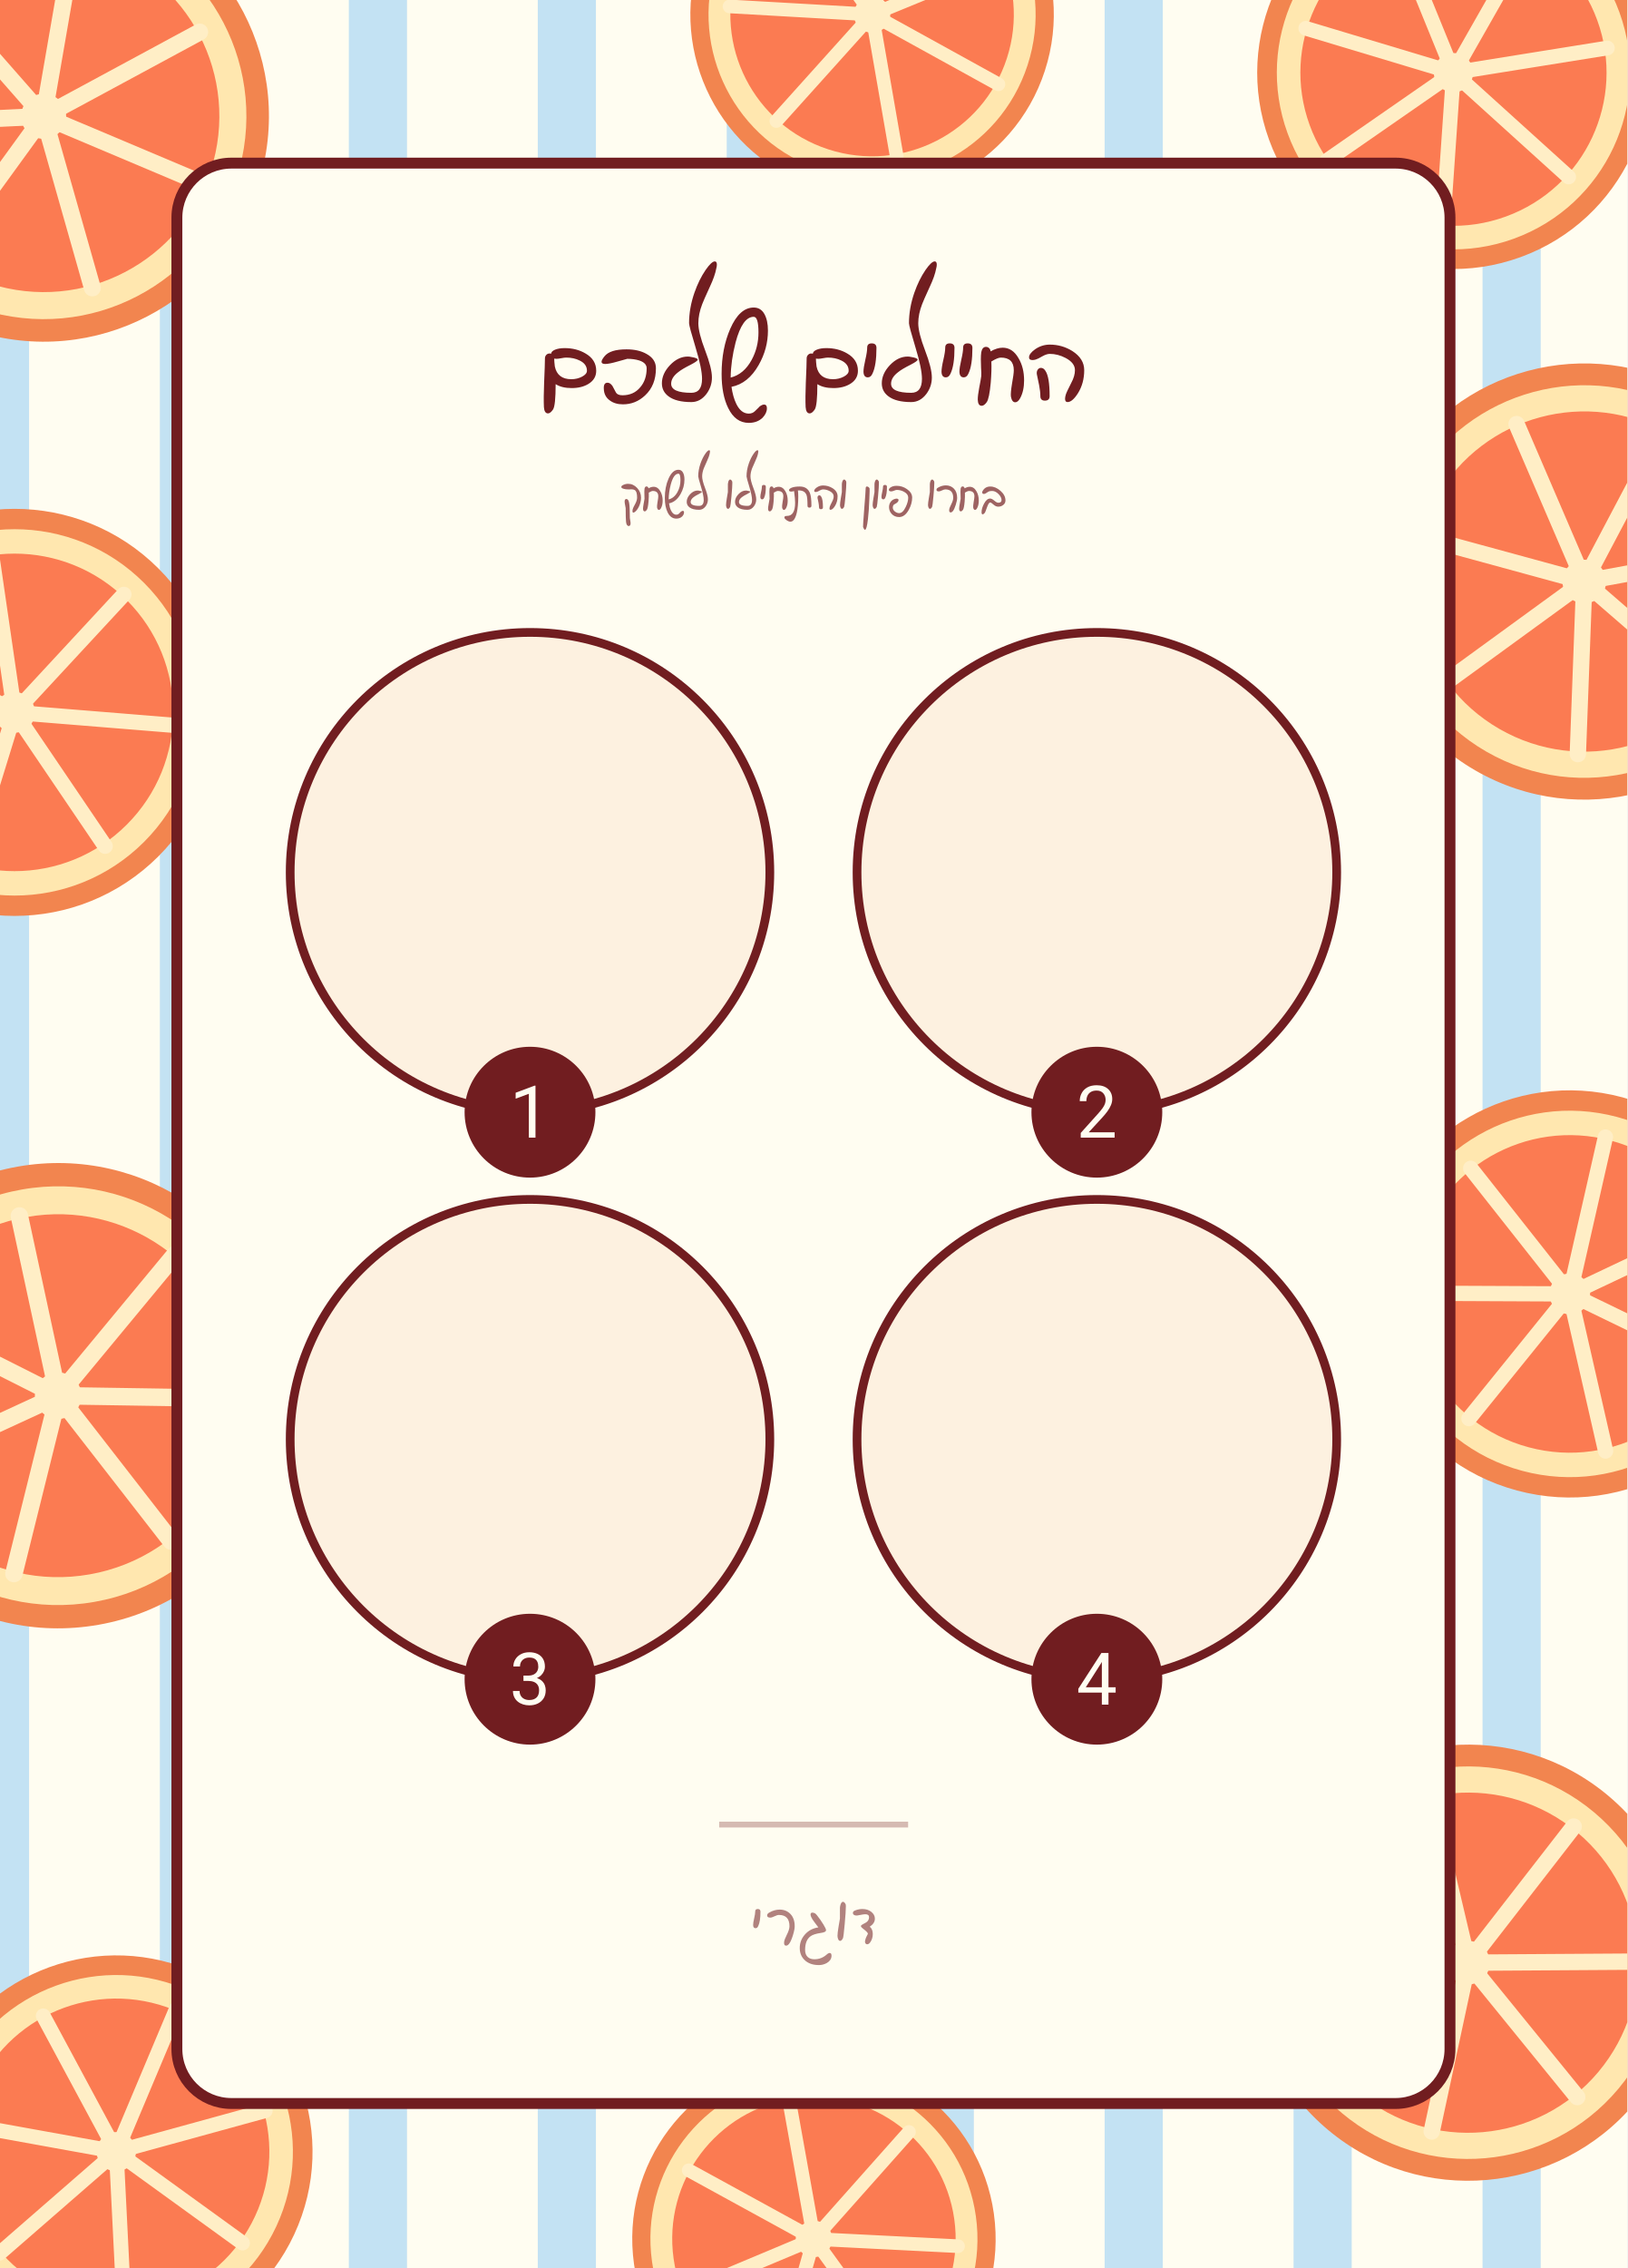
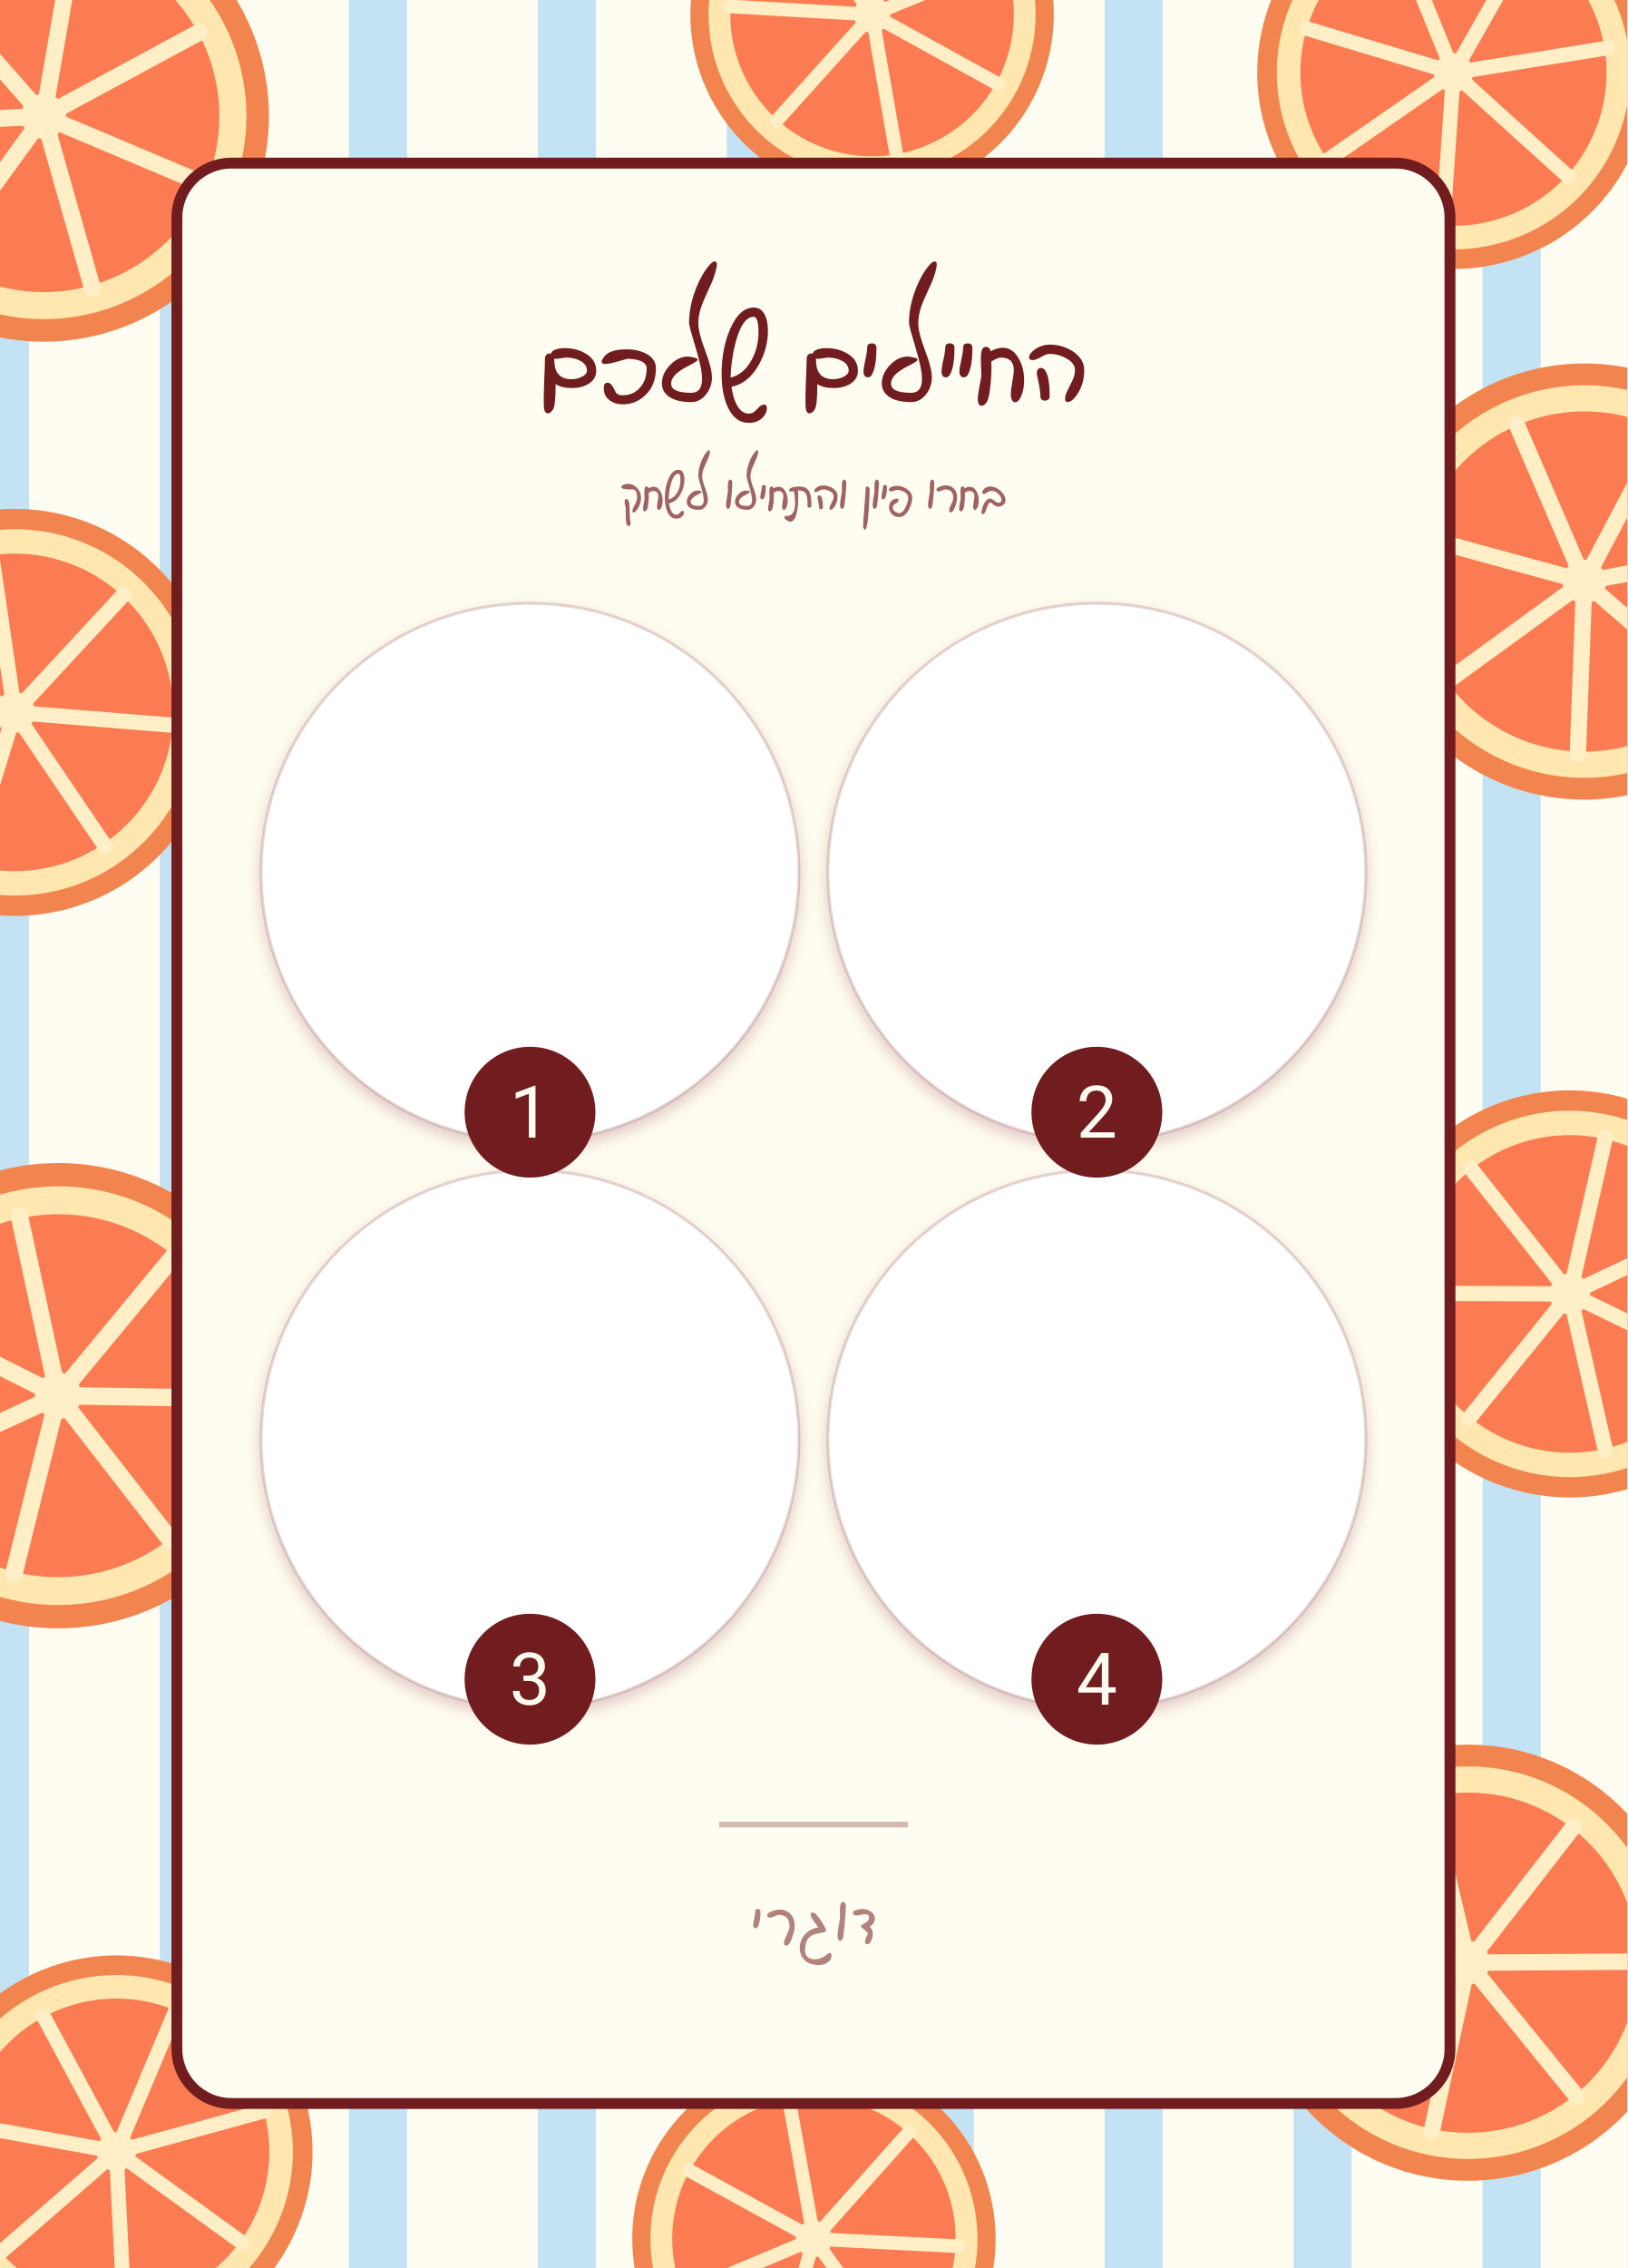
<svg xmlns="http://www.w3.org/2000/svg" xmlns:xlink="http://www.w3.org/1999/xlink" width="223.92" height="312" viewBox="0 0 223.92 312" preserveAspectRatio="xMidYMid meet" version="1.0">
  <defs>
    <g id="gf-slice">
      <circle r="1" fill="#f2854f" />
      <circle r="0.9" fill="#ffe7af" />
      <circle r="0.78" fill="#fb7b52" />
      <g stroke="#ffeec6" stroke-width="0.075" stroke-linecap="round" fill="none">
        <path d="M0 0L0.78 0.15" />
        <path d="M0 0L0.37 0.7" />
        <path d="M0 0L-0.32 0.72" />
        <path d="M0 0L-0.76 0.2" />
        <path d="M0 0L-0.63 -0.47" />
        <path d="M0 0L-0.03 -0.79" />
        <path d="M0 0L0.6 -0.51" />
      </g>
      <circle r="0.1" fill="#ffeec6" />
    </g>
    <clipPath id="card-bleed">
      <rect x="0" y="0" width="223.92" height="312" />
    </clipPath>
+     <filter id="sticker-lift" x="-30%" y="-30%" width="160%" height="160%" color-interpolation-filters="sRGB">
+       <feDropShadow dx="0" dy="0.9" stdDeviation="1.1" flood-color="#711d20" flood-opacity="0.24" />
+     </filter>
    <clipPath id="photo-slot-1-clip">
      <circle cx="72.93" cy="120" r="33" />
    </clipPath>
    <clipPath id="photo-slot-2-clip">
      <circle cx="150.93" cy="120" r="33" />
    </clipPath>
    <clipPath id="photo-slot-3-clip">
      <circle cx="72.93" cy="198" r="33" />
    </clipPath>
    <clipPath id="photo-slot-4-clip">
      <circle cx="150.93" cy="198" r="33" />
    </clipPath>
  </defs>
  <g clip-path="url(#card-bleed)">
    <rect x="0" y="0" width="223.92" height="312" fill="#fffdf1" />
    <rect x="-4" y="0" width="8" height="312" fill="#b8ddf3" opacity="0.85" />
    <rect x="22" y="0" width="8" height="312" fill="#b8ddf3" opacity="0.85" />
    <rect x="48" y="0" width="8" height="312" fill="#b8ddf3" opacity="0.85" />
    <rect x="74" y="0" width="8" height="312" fill="#b8ddf3" opacity="0.85" />
    <rect x="100" y="0" width="8" height="312" fill="#b8ddf3" opacity="0.85" />
    <rect x="126" y="0" width="8" height="312" fill="#b8ddf3" opacity="0.85" />
    <rect x="152" y="0" width="8" height="312" fill="#b8ddf3" opacity="0.85" />
    <rect x="178" y="0" width="8" height="312" fill="#b8ddf3" opacity="0.85" />
    <rect x="204" y="0" width="8" height="312" fill="#b8ddf3" opacity="0.85" />
    <use href="#gf-slice" xlink:href="#gf-slice" transform="translate(6 16) rotate(12) scale(31)" />
    <use href="#gf-slice" xlink:href="#gf-slice" transform="translate(120 2) rotate(18) scale(25)" />
    <use href="#gf-slice" xlink:href="#gf-slice" transform="translate(200 10) rotate(-20) scale(27)" />
    <use href="#gf-slice" xlink:href="#gf-slice" transform="translate(218 80) rotate(30) scale(30)" />
    <use href="#gf-slice" xlink:href="#gf-slice" transform="translate(2 98) rotate(45) scale(28)" />
    <use href="#gf-slice" xlink:href="#gf-slice" transform="translate(8 192) rotate(-10) scale(32)" />
    <use href="#gf-slice" xlink:href="#gf-slice" transform="translate(216 178) rotate(15) scale(28)" />
    <use href="#gf-slice" xlink:href="#gf-slice" transform="translate(202 270) rotate(40) scale(30)" />
    <use href="#gf-slice" xlink:href="#gf-slice" transform="translate(16 296) rotate(25) scale(27)" />
    <use href="#gf-slice" xlink:href="#gf-slice" transform="translate(112 308) rotate(-8) scale(25)" />
  </g>
  <rect x="24.34" y="22.44" width="175.18" height="266.93" rx="7.5" ry="7.5" fill="#fffdf1" stroke="#711d20" stroke-width="1.5" />
  <path d="M82.04 51.005Q82.04 52.167 80.963 52.818Q80.028 53.385 78.668 53.385Q77.308 53.385 76.458 52.847Q76.458 55.822 76.09 56.346Q75.722 56.87 75.41 56.87Q74.9 56.87 74.843 55.992Q74.787 54.745 74.872 52.648Q74.985 50.098 74.985 49.305Q74.985 49.022 75.169 48.823Q75.353 48.625 75.637 48.625Q75.722 48.625 75.835 48.653Q75.863 48.313 76.387 48.101Q76.912 47.888 77.705 47.888Q79.32 47.888 80.567 48.625Q82.04 49.475 82.04 51.005ZM80.765 51.005Q80.765 50.07 79.745 49.588Q78.952 49.192 77.903 49.192Q77.677 49.192 77.237 49.277Q76.798 49.362 76.572 49.362Q76.402 49.362 76.26 49.333Q76.26 49.702 76.345 50.41Q76.713 52.167 78.612 52.167Q79.433 52.167 80.099 51.812Q80.765 51.458 80.765 51.005Z M90.257 50.665Q90.257 53.017 88.755 54.405Q87.452 55.623 85.723 55.623Q84.618 55.623 83.91 55.085Q83.117 54.518 83.088 53.498Q83.032 52.648 83.598 52.648Q83.967 52.648 84.278 53.102Q84.505 53.527 84.732 53.952Q84.958 54.377 85.638 54.377Q87.197 54.377 88.103 53.272Q88.982 52.252 88.982 50.665Q88.982 49.928 87.962 49.588Q87.225 49.362 86.318 49.362Q86.262 49.362 85.043 49.716Q83.825 50.07 83.287 50.07Q82.323 50.07 83.173 49.022Q83.938 48.058 86.205 48.058Q87.848 48.058 88.953 48.682Q90.257 49.39 90.257 50.665Z M98.558 36.952Q98.36 38.0 97.68 39.445Q96.773 41.428 96.632 41.825Q96.093 43.213 96.093 44.46Q96.093 45.763 97.028 48.2Q97.963 50.637 97.963 51.94Q97.963 53.187 97.198 54.207Q96.348 55.312 95.13 55.312Q93.033 55.312 91.985 54.518Q91.078 53.838 91.078 52.733Q91.078 51.402 92.197 50.226Q93.317 49.05 94.648 49.05Q94.875 49.05 95.102 49.107Q96.008 49.248 96.008 49.475Q96.008 49.673 95.073 50.155Q93.827 50.778 93.317 51.203Q92.353 51.94 92.353 52.79Q92.353 54.037 95.13 54.037Q96.603 54.037 96.603 52.11Q96.603 50.722 95.711 47.789Q94.818 44.857 94.818 44.46Q94.818 42.392 95.555 40.267Q96.178 38.482 97.085 37.15Q97.907 35.96 98.36 35.96Q98.643 35.96 98.643 36.413Q98.643 36.64 98.558 36.952Z M104.537 55.907Q104.905 55.652 105.132 55.652Q105.528 55.652 105.528 56.162Q105.528 56.842 104.933 57.465Q104.197 58.173 103.035 58.173Q101.193 58.173 100.202 56.133Q99.295 54.292 99.295 51.43Q99.295 47.945 100.485 45.225Q101.76 42.307 103.715 42.307Q104.678 42.307 105.174 43.185Q105.67 44.063 105.67 45.48Q105.67 47.973 104.395 50.212Q102.95 52.762 100.655 53.215Q100.853 54.603 101.307 55.538Q101.958 56.898 103.035 56.898Q103.545 56.898 103.885 56.558Q104.537 55.935 104.537 55.907ZM104.367 45.735Q104.367 43.582 103.715 43.582Q102.157 43.582 101.222 47.095Q100.57 49.617 100.542 51.94Q102.355 51.487 103.432 49.503Q104.367 47.775 104.367 45.735Z M118.052 51.005Q118.052 52.167 116.975 52.818Q116.04 53.385 114.68 53.385Q113.32 53.385 112.47 52.847Q112.47 55.822 112.102 56.346Q111.733 56.87 111.422 56.87Q110.912 56.87 110.855 55.992Q110.798 54.745 110.883 52.648Q110.997 50.098 110.997 49.305Q110.997 49.022 111.181 48.823Q111.365 48.625 111.648 48.625Q111.733 48.625 111.847 48.653Q111.875 48.313 112.399 48.101Q112.923 47.888 113.717 47.888Q115.332 47.888 116.578 48.625Q118.052 49.475 118.052 51.005ZM116.777 51.005Q116.777 50.07 115.757 49.588Q114.963 49.192 113.915 49.192Q113.688 49.192 113.249 49.277Q112.81 49.362 112.583 49.362Q112.413 49.362 112.272 49.333Q112.272 49.702 112.357 50.41Q112.725 52.167 114.623 52.167Q115.445 52.167 116.111 51.812Q116.777 51.458 116.777 51.005Z M120.602 47.86Q120.602 50.24 120.063 51.373Q119.837 51.912 119.412 51.912Q118.845 51.912 118.817 51.147Q118.817 50.58 119.072 49.489Q119.327 48.398 119.327 47.817Q119.327 47.237 119.95 47.237Q120.602 47.237 120.602 47.86Z M128.818 36.952Q128.62 38.0 127.94 39.445Q127.033 41.428 126.892 41.825Q126.353 43.213 126.353 44.46Q126.353 45.763 127.288 48.2Q128.223 50.637 128.223 51.94Q128.223 53.187 127.458 54.207Q126.608 55.312 125.39 55.312Q123.293 55.312 122.245 54.518Q121.338 53.838 121.338 52.733Q121.338 51.402 122.457 50.226Q123.577 49.05 124.908 49.05Q125.135 49.05 125.362 49.107Q126.268 49.248 126.268 49.475Q126.268 49.673 125.333 50.155Q124.087 50.778 123.577 51.203Q122.613 51.94 122.613 52.79Q122.613 54.037 125.39 54.037Q126.863 54.037 126.863 52.11Q126.863 50.722 125.971 47.789Q125.078 44.857 125.078 44.46Q125.078 42.392 125.815 40.267Q126.438 38.482 127.345 37.15Q128.167 35.96 128.62 35.96Q128.903 35.96 128.903 36.413Q128.903 36.64 128.818 36.952Z M131.34 47.86Q131.34 50.24 130.802 51.373Q130.575 51.912 130.15 51.912Q129.583 51.912 129.555 51.147Q129.555 50.58 129.81 49.489Q130.065 48.398 130.065 47.817Q130.065 47.237 130.688 47.237Q131.34 47.237 131.34 47.86Z M133.805 47.86Q133.805 50.24 133.267 51.373Q133.04 51.912 132.615 51.912Q132.048 51.912 132.02 51.147Q132.02 50.58 132.275 49.489Q132.53 48.398 132.53 47.817Q132.53 47.237 133.153 47.237Q133.805 47.237 133.805 47.86Z M140.378 54.773Q140.067 55.34 139.698 55.34Q139.245 55.34 139.103 54.547Q139.047 54.065 139.245 52.847Q139.5 51.458 139.5 50.92Q139.5 49.192 137.715 49.192Q137.29 49.192 136.412 49.73Q136.468 50.92 136.327 52.648Q136.128 54.83 135.774 55.326Q135.42 55.822 135.08 55.822Q134.57 55.822 134.542 54.972Q134.542 54.405 134.74 53.357Q134.967 52.195 135.023 51.742Q135.052 51.317 134.995 50.58Q134.967 49.673 134.967 49.418Q134.967 48.88 135.023 48.455Q135.165 47.718 135.675 47.718Q135.93 47.718 136.114 47.903Q136.298 48.087 136.298 48.342Q137.205 47.832 137.97 47.832Q139.33 47.832 140.152 49.277Q140.917 50.552 140.917 52.337Q140.917 53.782 140.378 54.773Z M149.19 50.92Q149.19 52.733 148.312 54.122Q147.547 55.312 146.895 55.312Q146.555 55.312 146.555 54.858Q146.555 54.632 146.654 54.292Q146.753 53.952 147.405 52.677Q147.915 51.742 147.915 50.92Q147.915 49.928 146.64 49.248Q145.563 48.682 144.458 48.682Q144.033 48.682 143.467 48.993Q142.787 49.39 142.517 49.461Q142.248 49.532 142.078 49.532Q141.597 49.532 141.597 49.163Q141.597 48.653 142.418 48.058Q143.353 47.407 144.458 47.407Q146.13 47.407 147.547 48.285Q149.19 49.333 149.19 50.92ZM144.43 54.49Q144.43 55.113 143.778 55.113Q143.155 55.113 143.155 54.49Q143.155 53.867 142.985 52.988Q142.815 52.252 142.673 51.487Q142.617 51.118 142.787 50.863Q142.957 50.608 143.24 50.608Q143.608 50.608 143.863 51.033Q144.43 51.883 144.43 54.49Z" fill="#711d20" />
  <path d="M88.206 68.452Q88.206 69.1 87.906 69.712Q87.642 70.24 87.33 70.444Q87.03 70.648 87.03 70.312Q87.03 70.216 87.054 70.084Q87.102 69.856 87.414 69.304Q87.666 68.836 87.666 68.452Q87.666 67.744 87.438 67.492Q87.27 67.312 86.826 67.312Q86.766 67.312 86.646 67.324Q86.514 67.324 86.442 67.324Q86.07 67.324 85.806 67.24Q85.494 67.156 85.494 66.988Q85.494 66.832 85.758 66.712Q86.082 66.556 86.43 66.556Q87.138 66.556 87.672 67.126Q88.206 67.696 88.206 68.452ZM86.766 72.04Q86.742 72.364 86.514 72.364Q86.346 72.364 86.232 72.142Q86.118 71.92 86.106 71.068Q86.094 69.904 86.094 69.904Q86.082 69.784 86.01 69.448Q85.95 69.16 85.95 68.992Q85.95 68.644 86.19 68.644Q86.346 68.644 86.466 68.848Q86.61 69.088 86.646 70.012Q86.658 70.636 86.67 71.272Q86.682 71.344 86.73 71.656Q86.778 71.896 86.766 72.04Z M90.954 69.904Q90.822 70.144 90.666 70.144Q90.474 70.144 90.414 69.808Q90.39 69.604 90.474 69.088Q90.582 68.5 90.582 68.272Q90.582 67.54 89.826 67.54Q89.646 67.54 89.274 67.768Q89.298 68.272 89.238 69.004Q89.154 69.928 89.004 70.138Q88.854 70.348 88.71 70.348Q88.494 70.348 88.482 69.988Q88.482 69.748 88.566 69.304Q88.662 68.812 88.686 68.62Q88.698 68.44 88.674 68.128Q88.662 67.744 88.662 67.636Q88.662 67.408 88.686 67.228Q88.746 66.916 88.962 66.916Q89.07 66.916 89.148 66.994Q89.226 67.072 89.226 67.18Q89.61 66.964 89.934 66.964Q90.51 66.964 90.858 67.576Q91.182 68.116 91.182 68.872Q91.182 69.484 90.954 69.904Z M93.702 70.384Q93.858 70.276 93.954 70.276Q94.122 70.276 94.122 70.492Q94.122 70.78 93.87 71.044Q93.558 71.344 93.066 71.344Q92.286 71.344 91.866 70.48Q91.482 69.7 91.482 68.488Q91.482 67.012 91.986 65.86Q92.526 64.624 93.354 64.624Q93.762 64.624 93.972 64.996Q94.182 65.368 94.182 65.968Q94.182 67.024 93.642 67.972Q93.03 69.052 92.058 69.244Q92.142 69.832 92.334 70.228Q92.61 70.804 93.066 70.804Q93.282 70.804 93.426 70.66Q93.702 70.396 93.702 70.384ZM93.63 66.076Q93.63 65.164 93.354 65.164Q92.694 65.164 92.298 66.652Q92.022 67.72 92.01 68.704Q92.778 68.512 93.234 67.672Q93.63 66.94 93.63 66.076Z M97.662 62.356Q97.578 62.8 97.29 63.412Q96.906 64.252 96.846 64.42Q96.618 65.008 96.618 65.536Q96.618 66.088 97.014 67.12Q97.41 68.152 97.41 68.704Q97.41 69.232 97.086 69.664Q96.726 70.132 96.21 70.132Q95.322 70.132 94.878 69.796Q94.494 69.508 94.494 69.04Q94.494 68.476 94.968 67.978Q95.442 67.48 96.006 67.48Q96.102 67.48 96.198 67.504Q96.582 67.564 96.582 67.66Q96.582 67.744 96.186 67.948Q95.658 68.212 95.442 68.392Q95.034 68.704 95.034 69.064Q95.034 69.592 96.21 69.592Q96.834 69.592 96.834 68.776Q96.834 68.188 96.456 66.946Q96.078 65.704 96.078 65.536Q96.078 64.66 96.39 63.76Q96.654 63.004 97.038 62.44Q97.386 61.936 97.578 61.936Q97.698 61.936 97.698 62.128Q97.698 62.224 97.662 62.356Z M100.758 66.244Q100.77 66.268 100.77 66.424Q100.77 66.952 100.65 68.272Q100.53 69.592 100.47 69.724Q100.326 70.0 100.182 70.0Q100.038 70.0 99.966 69.796Q99.906 69.64 99.906 69.472Q99.906 69.196 100.014 68.548Q100.146 67.78 100.158 67.696Q100.17 67.564 100.158 66.976Q100.134 66.508 100.218 66.268Q100.314 65.968 100.47 65.968Q100.626 65.968 100.758 66.244Z M104.31 62.356Q104.226 62.8 103.938 63.412Q103.554 64.252 103.494 64.42Q103.266 65.008 103.266 65.536Q103.266 66.088 103.662 67.12Q104.058 68.152 104.058 68.704Q104.058 69.232 103.734 69.664Q103.374 70.132 102.858 70.132Q101.97 70.132 101.526 69.796Q101.142 69.508 101.142 69.04Q101.142 68.476 101.616 67.978Q102.09 67.48 102.654 67.48Q102.75 67.48 102.846 67.504Q103.23 67.564 103.23 67.66Q103.23 67.744 102.834 67.948Q102.306 68.212 102.09 68.392Q101.682 68.704 101.682 69.064Q101.682 69.592 102.858 69.592Q103.482 69.592 103.482 68.776Q103.482 68.188 103.104 66.946Q102.726 65.704 102.726 65.536Q102.726 64.66 103.038 63.76Q103.302 63.004 103.686 62.44Q104.034 61.936 104.226 61.936Q104.346 61.936 104.346 62.128Q104.346 62.224 104.31 62.356Z M105.378 66.976Q105.378 67.984 105.15 68.464Q105.054 68.692 104.874 68.692Q104.634 68.692 104.622 68.368Q104.622 68.128 104.73 67.666Q104.838 67.204 104.838 66.958Q104.838 66.712 105.102 66.712Q105.378 66.712 105.378 66.976Z M108.162 69.904Q108.03 70.144 107.874 70.144Q107.682 70.144 107.622 69.808Q107.598 69.604 107.682 69.088Q107.79 68.5 107.79 68.272Q107.79 67.54 107.034 67.54Q106.854 67.54 106.482 67.768Q106.506 68.272 106.446 69.004Q106.362 69.928 106.212 70.138Q106.062 70.348 105.918 70.348Q105.702 70.348 105.69 69.988Q105.69 69.748 105.774 69.304Q105.87 68.812 105.894 68.62Q105.906 68.44 105.882 68.128Q105.87 67.744 105.87 67.636Q105.87 67.408 105.894 67.228Q105.954 66.916 106.17 66.916Q106.278 66.916 106.356 66.994Q106.434 67.072 106.434 67.18Q106.818 66.964 107.142 66.964Q107.718 66.964 108.066 67.576Q108.39 68.116 108.39 68.872Q108.39 69.484 108.162 69.904Z M111.654 69.568Q111.654 69.832 111.378 69.832Q111.114 69.832 111.114 69.568Q111.114 68.452 110.982 68.104Q110.73 67.42 109.794 67.468Q109.842 67.768 109.842 68.344Q109.842 69.64 109.638 70.54Q109.35 71.764 108.762 71.764Q108.474 71.764 108.126 71.476Q107.934 71.332 107.934 71.176Q107.934 70.972 108.294 70.972Q109.41 70.972 109.41 69.148Q109.41 68.632 109.266 67.552Q109.05 67.624 108.882 67.624Q108.57 67.624 108.57 67.432Q108.57 67.252 108.918 67.096Q109.338 66.928 110.046 66.928Q111.078 66.928 111.438 67.804Q111.654 68.344 111.654 69.568Z M115.254 68.272Q115.254 69.04 114.882 69.628Q114.558 70.132 114.282 70.132Q114.138 70.132 114.138 69.94Q114.138 69.844 114.18 69.7Q114.222 69.556 114.498 69.016Q114.714 68.62 114.714 68.272Q114.714 67.852 114.174 67.564Q113.718 67.324 113.25 67.324Q113.07 67.324 112.83 67.456Q112.542 67.624 112.428 67.654Q112.314 67.684 112.242 67.684Q112.038 67.684 112.038 67.528Q112.038 67.312 112.386 67.06Q112.782 66.784 113.25 66.784Q113.958 66.784 114.558 67.156Q115.254 67.6 115.254 68.272ZM113.238 69.784Q113.238 70.048 112.962 70.048Q112.698 70.048 112.698 69.784Q112.698 69.52 112.626 69.148Q112.554 68.836 112.494 68.512Q112.47 68.356 112.542 68.248Q112.614 68.14 112.734 68.14Q112.89 68.14 112.998 68.32Q113.238 68.68 113.238 69.784Z M116.442 66.244Q116.454 66.268 116.454 66.424Q116.454 66.952 116.334 68.272Q116.214 69.592 116.154 69.724Q116.01 70.0 115.866 70.0Q115.722 70.0 115.65 69.796Q115.59 69.64 115.59 69.472Q115.59 69.196 115.698 68.548Q115.83 67.78 115.842 67.696Q115.854 67.564 115.842 66.976Q115.818 66.508 115.902 66.268Q115.998 65.968 116.154 65.968Q116.31 65.968 116.442 66.244Z M119.658 67.192Q119.682 67.24 119.622 68.692Q119.562 70.336 119.43 71.416Q119.262 72.88 119.022 72.88Q118.902 72.88 118.758 72.496Q118.734 72.424 118.914 70.06Q119.118 67.54 119.118 67.192Q119.118 66.928 119.286 66.928Q119.526 66.928 119.658 67.192Z M120.93 66.244Q120.942 66.268 120.942 66.424Q120.942 66.952 120.822 68.272Q120.702 69.592 120.642 69.724Q120.498 70.0 120.354 70.0Q120.21 70.0 120.138 69.796Q120.078 69.64 120.078 69.472Q120.078 69.196 120.186 68.548Q120.318 67.78 120.33 67.696Q120.342 67.564 120.33 66.976Q120.306 66.508 120.39 66.268Q120.486 65.968 120.642 65.968Q120.798 65.968 120.93 66.244Z M122.046 66.976Q122.046 67.984 121.818 68.464Q121.722 68.692 121.542 68.692Q121.302 68.692 121.29 68.368Q121.29 68.128 121.398 67.666Q121.506 67.204 121.506 66.958Q121.506 66.712 121.77 66.712Q122.046 66.712 122.046 66.976Z M125.514 68.452Q125.514 69.28 125.046 70.144Q124.494 71.128 123.726 71.128Q123.09 71.128 122.694 70.696Q122.334 70.3 122.334 69.76Q122.334 69.34 122.568 69.022Q122.802 68.704 123.246 68.608Q123.306 68.596 123.366 68.596Q123.642 68.596 123.642 68.8Q123.642 68.944 123.498 69.088Q123.414 69.184 123.222 69.286Q123.03 69.388 122.958 69.46Q122.85 69.592 122.85 69.82Q122.85 70.132 123.132 70.36Q123.414 70.588 123.726 70.588Q124.23 70.588 124.626 69.748Q124.974 69.028 124.974 68.452Q124.974 67.972 124.41 67.66Q123.93 67.396 123.402 67.396Q123.27 67.396 123.024 67.498Q122.778 67.6 122.646 67.6Q122.31 67.6 122.31 67.384Q122.31 67.216 122.514 67.072Q122.85 66.832 123.378 66.832Q124.158 66.832 124.806 67.288Q125.514 67.78 125.514 68.452Z M128.55 66.244Q128.562 66.268 128.562 66.424Q128.562 66.952 128.442 68.272Q128.322 69.592 128.262 69.724Q128.118 70.0 127.974 70.0Q127.83 70.0 127.758 69.796Q127.698 69.64 127.698 69.472Q127.698 69.196 127.806 68.548Q127.938 67.78 127.95 67.696Q127.962 67.564 127.95 66.976Q127.926 66.508 128.01 66.268Q128.106 65.968 128.262 65.968Q128.418 65.968 128.55 66.244Z M131.706 68.488Q131.706 68.836 131.514 69.448Q131.322 70.06 131.118 70.312Q130.974 70.492 130.818 70.492Q130.578 70.492 130.614 70.12Q130.638 69.868 130.902 69.352Q131.166 68.836 131.166 68.488Q131.166 67.324 130.074 67.324Q129.906 67.324 129.624 67.462Q129.342 67.6 129.186 67.6Q128.862 67.6 128.862 67.372Q128.862 67.192 129.09 67.072Q129.618 66.772 130.158 66.772Q130.83 66.772 131.268 67.228Q131.706 67.684 131.706 68.488Z M134.454 69.904Q134.322 70.144 134.166 70.144Q133.974 70.144 133.914 69.808Q133.89 69.604 133.974 69.088Q134.082 68.5 134.082 68.272Q134.082 67.54 133.326 67.54Q133.146 67.54 132.774 67.768Q132.798 68.272 132.738 69.004Q132.654 69.928 132.504 70.138Q132.354 70.348 132.21 70.348Q131.994 70.348 131.982 69.988Q131.982 69.748 132.066 69.304Q132.162 68.812 132.186 68.62Q132.198 68.44 132.174 68.128Q132.162 67.744 132.162 67.636Q132.162 67.408 132.186 67.228Q132.246 66.916 132.462 66.916Q132.57 66.916 132.648 66.994Q132.726 67.072 132.726 67.18Q133.11 66.964 133.434 66.964Q134.01 66.964 134.358 67.576Q134.682 68.116 134.682 68.872Q134.682 69.484 134.454 69.904Z M138.354 68.848Q138.354 69.22 138.054 69.46Q137.754 69.7 137.358 69.7Q137.022 69.7 136.71 69.418Q136.398 69.136 136.266 69.124Q136.062 69.1 135.834 69.736Q135.57 70.48 135.522 70.54Q135.33 70.756 135.21 70.756Q135.066 70.756 135.066 70.456Q135.066 69.928 135.402 69.292Q135.774 68.584 136.242 68.584Q136.482 68.584 136.818 68.872Q137.154 69.16 137.358 69.16Q137.814 69.16 137.814 68.788Q137.814 68.404 137.418 67.984Q136.986 67.54 136.53 67.54Q136.182 67.54 136.026 67.624Q135.81 67.756 135.606 67.888Q135.486 67.948 135.39 67.948Q135.15 67.948 135.15 67.732Q135.15 67.624 135.234 67.504Q135.582 66.928 136.266 66.928Q136.998 66.928 137.676 67.528Q138.354 68.128 138.354 68.848Z" fill="#711d20" fill-opacity="0.68" />
-   <circle cx="72.93" cy="120" r="33" fill="#fdf1e0" />
-   <image id="photo-slot-1" x="39.93" y="87" width="66" height="66" preserveAspectRatio="xMidYMid slice" clip-path="url(#photo-slot-1-clip)" />
-   <circle cx="72.93" cy="120" r="33" fill="none" stroke="#711d20" stroke-width="1.2" />
-   <circle cx="72.93" cy="153" r="9" fill="#711d20" />
-   <path d="M73.684 156.5H72.771V150.47L70.955 151.139V150.323L73.543 149.352H73.684Z" fill="#fffdf1" />
-   <circle cx="150.93" cy="120" r="33" fill="#fdf1e0" />
-   <image id="photo-slot-2" x="117.93" y="87" width="66" height="66" preserveAspectRatio="xMidYMid slice" clip-path="url(#photo-slot-2-clip)" />
-   <circle cx="150.93" cy="120" r="33" fill="none" stroke="#711d20" stroke-width="1.2" />
-   <circle cx="150.93" cy="153" r="9" fill="#711d20" />
-   <path d="M153.374 156.5H148.711V155.855L151.04 153.263Q151.474 152.784 151.711 152.45Q151.948 152.115 152.041 151.847Q152.134 151.578 152.134 151.3Q152.134 150.772 151.814 150.399Q151.494 150.025 150.903 150.025Q150.425 150.025 150.11 150.211Q149.795 150.396 149.641 150.724Q149.487 151.051 149.487 151.48H148.574Q148.574 150.88 148.838 150.382Q149.101 149.884 149.621 149.588Q150.141 149.293 150.903 149.293Q151.909 149.293 152.478 149.815Q153.047 150.338 153.047 151.192Q153.047 151.612 152.866 152.037Q152.685 152.462 152.383 152.879Q152.08 153.297 151.714 153.692L149.809 155.768H153.374Z" fill="#fffdf1" />
-   <circle cx="72.93" cy="198" r="33" fill="#fdf1e0" />
-   <image id="photo-slot-3" x="39.93" y="165" width="66" height="66" preserveAspectRatio="xMidYMid slice" clip-path="url(#photo-slot-3-clip)" />
-   <circle cx="72.93" cy="198" r="33" fill="none" stroke="#711d20" stroke-width="1.2" />
-   <circle cx="72.93" cy="231" r="9" fill="#711d20" />
-   <path d="M72.674 230.506Q73.142 230.506 73.452 230.345Q73.763 230.184 73.916 229.908Q74.07 229.632 74.07 229.28Q74.07 228.875 73.933 228.594Q73.797 228.313 73.523 228.169Q73.25 228.025 72.835 228.025Q72.454 228.025 72.166 228.177Q71.878 228.328 71.717 228.602Q71.555 228.875 71.555 229.251H70.642Q70.642 228.704 70.916 228.262Q71.189 227.82 71.682 227.557Q72.176 227.293 72.835 227.293Q73.479 227.293 73.963 227.52Q74.446 227.747 74.715 228.194Q74.983 228.641 74.983 229.3Q74.983 229.573 74.859 229.876Q74.734 230.179 74.473 230.445Q74.212 230.711 73.797 230.879Q73.382 231.048 72.801 231.048H72.029V230.506ZM72.029 230.701H72.801Q73.479 230.701 73.924 230.862Q74.368 231.023 74.624 231.29Q74.881 231.556 74.986 231.878Q75.091 232.2 75.091 232.518Q75.091 233.182 74.795 233.646Q74.5 234.109 73.99 234.354Q73.479 234.598 72.84 234.598Q72.376 234.598 71.966 234.466Q71.555 234.334 71.245 234.083Q70.935 233.831 70.76 233.462Q70.584 233.094 70.584 232.62H71.497Q71.497 232.991 71.66 233.272Q71.824 233.553 72.124 233.709Q72.425 233.865 72.84 233.865Q73.46 233.865 73.819 233.533Q74.178 233.201 74.178 232.537Q74.178 232.093 73.992 231.805Q73.806 231.517 73.47 231.377Q73.133 231.238 72.674 231.238H72.029Z" fill="#fffdf1" />
-   <circle cx="150.93" cy="198" r="33" fill="#fdf1e0" />
-   <image id="photo-slot-4" x="117.93" y="165" width="66" height="66" preserveAspectRatio="xMidYMid slice" clip-path="url(#photo-slot-4-clip)" />
-   <circle cx="150.93" cy="198" r="33" fill="none" stroke="#711d20" stroke-width="1.2" />
-   <circle cx="150.93" cy="231" r="9" fill="#711d20" />
-   <path d="M153.515 232.845H148.379V232.317L151.557 227.391H152.3L151.509 228.812L149.409 232.112H153.515ZM152.529 234.5H151.616V227.391H152.529Z" fill="#fffdf1" />
+   <g class="photo-sticker" data-slot="1">
+     <circle cx="72.93" cy="120" r="37" fill="#ffffff" filter="url(#sticker-lift)" />
+     <image id="photo-slot-1" x="39.93" y="87" width="66" height="66" preserveAspectRatio="xMidYMid meet" clip-path="url(#photo-slot-1-clip)" />
+     <circle cx="72.93" cy="120" r="37" fill="none" stroke="#711d20" stroke-opacity="0.18" stroke-width="0.4" />
+   </g>
+   <g class="photo-sticker" data-slot="2">
+     <circle cx="150.93" cy="120" r="37" fill="#ffffff" filter="url(#sticker-lift)" />
+     <image id="photo-slot-2" x="117.93" y="87" width="66" height="66" preserveAspectRatio="xMidYMid meet" clip-path="url(#photo-slot-2-clip)" />
+     <circle cx="150.93" cy="120" r="37" fill="none" stroke="#711d20" stroke-opacity="0.18" stroke-width="0.4" />
+   </g>
+   <g class="photo-sticker" data-slot="3">
+     <circle cx="72.93" cy="198" r="37" fill="#ffffff" filter="url(#sticker-lift)" />
+     <image id="photo-slot-3" x="39.93" y="165" width="66" height="66" preserveAspectRatio="xMidYMid meet" clip-path="url(#photo-slot-3-clip)" />
+     <circle cx="72.93" cy="198" r="37" fill="none" stroke="#711d20" stroke-opacity="0.18" stroke-width="0.4" />
+   </g>
+   <g class="photo-sticker" data-slot="4">
+     <circle cx="150.93" cy="198" r="37" fill="#ffffff" filter="url(#sticker-lift)" />
+     <image id="photo-slot-4" x="117.93" y="165" width="66" height="66" preserveAspectRatio="xMidYMid meet" clip-path="url(#photo-slot-4-clip)" />
+     <circle cx="150.93" cy="198" r="37" fill="none" stroke="#711d20" stroke-opacity="0.18" stroke-width="0.4" />
+   </g>
+   <g class="photo-sticker-badges">
+     <circle cx="72.93" cy="153" r="9" fill="#711d20" />
+     <path d="M73.684 156.5H72.771V150.47L70.955 151.139V150.323L73.543 149.352H73.684Z" fill="#fffdf1" />
+     <circle cx="150.93" cy="153" r="9" fill="#711d20" />
+     <path d="M153.374 156.5H148.711V155.855L151.04 153.263Q151.474 152.784 151.711 152.45Q151.948 152.115 152.041 151.847Q152.134 151.578 152.134 151.3Q152.134 150.772 151.814 150.399Q151.494 150.025 150.903 150.025Q150.425 150.025 150.11 150.211Q149.795 150.396 149.641 150.724Q149.487 151.051 149.487 151.48H148.574Q148.574 150.88 148.838 150.382Q149.101 149.884 149.621 149.588Q150.141 149.293 150.903 149.293Q151.909 149.293 152.478 149.815Q153.047 150.338 153.047 151.192Q153.047 151.612 152.866 152.037Q152.685 152.462 152.383 152.879Q152.08 153.297 151.714 153.692L149.809 155.768H153.374Z" fill="#fffdf1" />
+     <circle cx="72.93" cy="231" r="9" fill="#711d20" />
+     <path d="M72.674 230.506Q73.142 230.506 73.452 230.345Q73.763 230.184 73.916 229.908Q74.07 229.632 74.07 229.28Q74.07 228.875 73.933 228.594Q73.797 228.313 73.523 228.169Q73.25 228.025 72.835 228.025Q72.454 228.025 72.166 228.177Q71.878 228.328 71.717 228.602Q71.555 228.875 71.555 229.251H70.642Q70.642 228.704 70.916 228.262Q71.189 227.82 71.682 227.557Q72.176 227.293 72.835 227.293Q73.479 227.293 73.963 227.52Q74.446 227.747 74.715 228.194Q74.983 228.641 74.983 229.3Q74.983 229.573 74.859 229.876Q74.734 230.179 74.473 230.445Q74.212 230.711 73.797 230.879Q73.382 231.048 72.801 231.048H72.029V230.506ZM72.029 230.701H72.801Q73.479 230.701 73.924 230.862Q74.368 231.023 74.624 231.29Q74.881 231.556 74.986 231.878Q75.091 232.2 75.091 232.518Q75.091 233.182 74.795 233.646Q74.5 234.109 73.99 234.354Q73.479 234.598 72.84 234.598Q72.376 234.598 71.966 234.466Q71.555 234.334 71.245 234.083Q70.935 233.831 70.76 233.462Q70.584 233.094 70.584 232.62H71.497Q71.497 232.991 71.66 233.272Q71.824 233.553 72.124 233.709Q72.425 233.865 72.84 233.865Q73.46 233.865 73.819 233.533Q74.178 233.201 74.178 232.537Q74.178 232.093 73.992 231.805Q73.806 231.517 73.47 231.377Q73.133 231.238 72.674 231.238H72.029Z" fill="#fffdf1" />
+     <circle cx="150.93" cy="231" r="9" fill="#711d20" />
+     <path d="M153.515 232.845H148.379V232.317L151.557 227.391H152.3L151.509 228.812L149.409 232.112H153.515ZM152.529 234.5H151.616V227.391H152.529Z" fill="#fffdf1" />
+   </g>
  <path d="M98.96 251H124.96" stroke="#711d20" stroke-opacity="0.3" stroke-width="0.8" />
  <path d="M104.64 262.968Q104.64 264.312 104.336 264.952Q104.208 265.256 103.968 265.256Q103.648 265.256 103.632 264.824Q103.632 264.504 103.776 263.888Q103.92 263.272 103.92 262.944Q103.92 262.616 104.272 262.616Q104.64 262.616 104.64 262.968Z M109.352 264.984Q109.352 265.448 109.096 266.264Q108.84 267.08 108.568 267.416Q108.376 267.656 108.168 267.656Q107.848 267.656 107.896 267.16Q107.928 266.824 108.28 266.136Q108.632 265.448 108.632 264.984Q108.632 263.432 107.176 263.432Q106.952 263.432 106.576 263.616Q106.2 263.8 105.992 263.8Q105.56 263.8 105.56 263.496Q105.56 263.256 105.864 263.096Q106.568 262.696 107.288 262.696Q108.184 262.696 108.768 263.304Q109.352 263.912 109.352 264.984Z M114.416 269.144Q114.368 269.688 113.776 270.04Q113.264 270.328 112.688 270.328Q111.408 270.328 110.688 269.608Q110.048 268.968 110.048 267.976Q110.048 266.968 110.704 266.184Q111.424 265.32 112.608 265.144Q112.56 265.08 112.08 264.44Q111.744 264.008 111.616 263.704Q111.536 263.512 111.536 263.368Q111.536 263.112 111.792 263.112Q111.936 263.112 112.128 263.2Q112.32 263.288 112.896 264.12Q113.408 264.872 113.568 265.224Q113.664 265.4 113.664 265.528Q113.664 265.816 112.912 265.912Q111.952 266.056 111.536 266.36Q110.784 266.904 110.784 268.248Q110.784 268.904 111.168 269.24Q111.504 269.528 112.064 269.528Q113.024 269.528 113.744 268.888Q113.984 268.664 114.176 268.664Q114.448 268.664 114.416 269.144Z M116.376 261.992Q116.392 262.024 116.392 262.232Q116.392 262.936 116.232 264.696Q116.072 266.456 115.992 266.632Q115.8 267.0 115.608 267.0Q115.416 267.0 115.32 266.728Q115.24 266.52 115.24 266.296Q115.24 265.928 115.384 265.064Q115.56 264.04 115.576 263.928Q115.592 263.752 115.576 262.968Q115.544 262.344 115.656 262.024Q115.784 261.624 115.992 261.624Q116.2 261.624 116.376 261.992Z M119.712 267.24Q119.536 267.464 119.328 267.464Q119.168 267.464 119.08 267.32Q118.992 267.176 119.04 266.952Q119.12 266.6 119.272 266.328Q119.424 266.056 119.424 266.008Q119.424 265.832 118.736 265.304Q118.464 265.096 118.464 264.968Q118.464 264.84 118.752 264.696Q119.168 264.488 119.296 264.376Q119.584 264.12 119.584 263.736Q119.584 263.336 119.072 263.336Q118.832 263.336 118.376 263.432Q117.92 263.528 117.808 263.512Q117.36 263.464 117.36 263.16Q117.36 262.92 117.68 262.808Q118.176 262.616 118.672 262.616Q119.408 262.616 119.896 263.008Q120.384 263.4 120.384 263.944Q120.384 264.584 119.68 265.048Q120.096 265.384 120.096 266.056Q120.096 266.728 119.712 267.24Z" fill="#711d20" fill-opacity="0.55" />
</svg>
